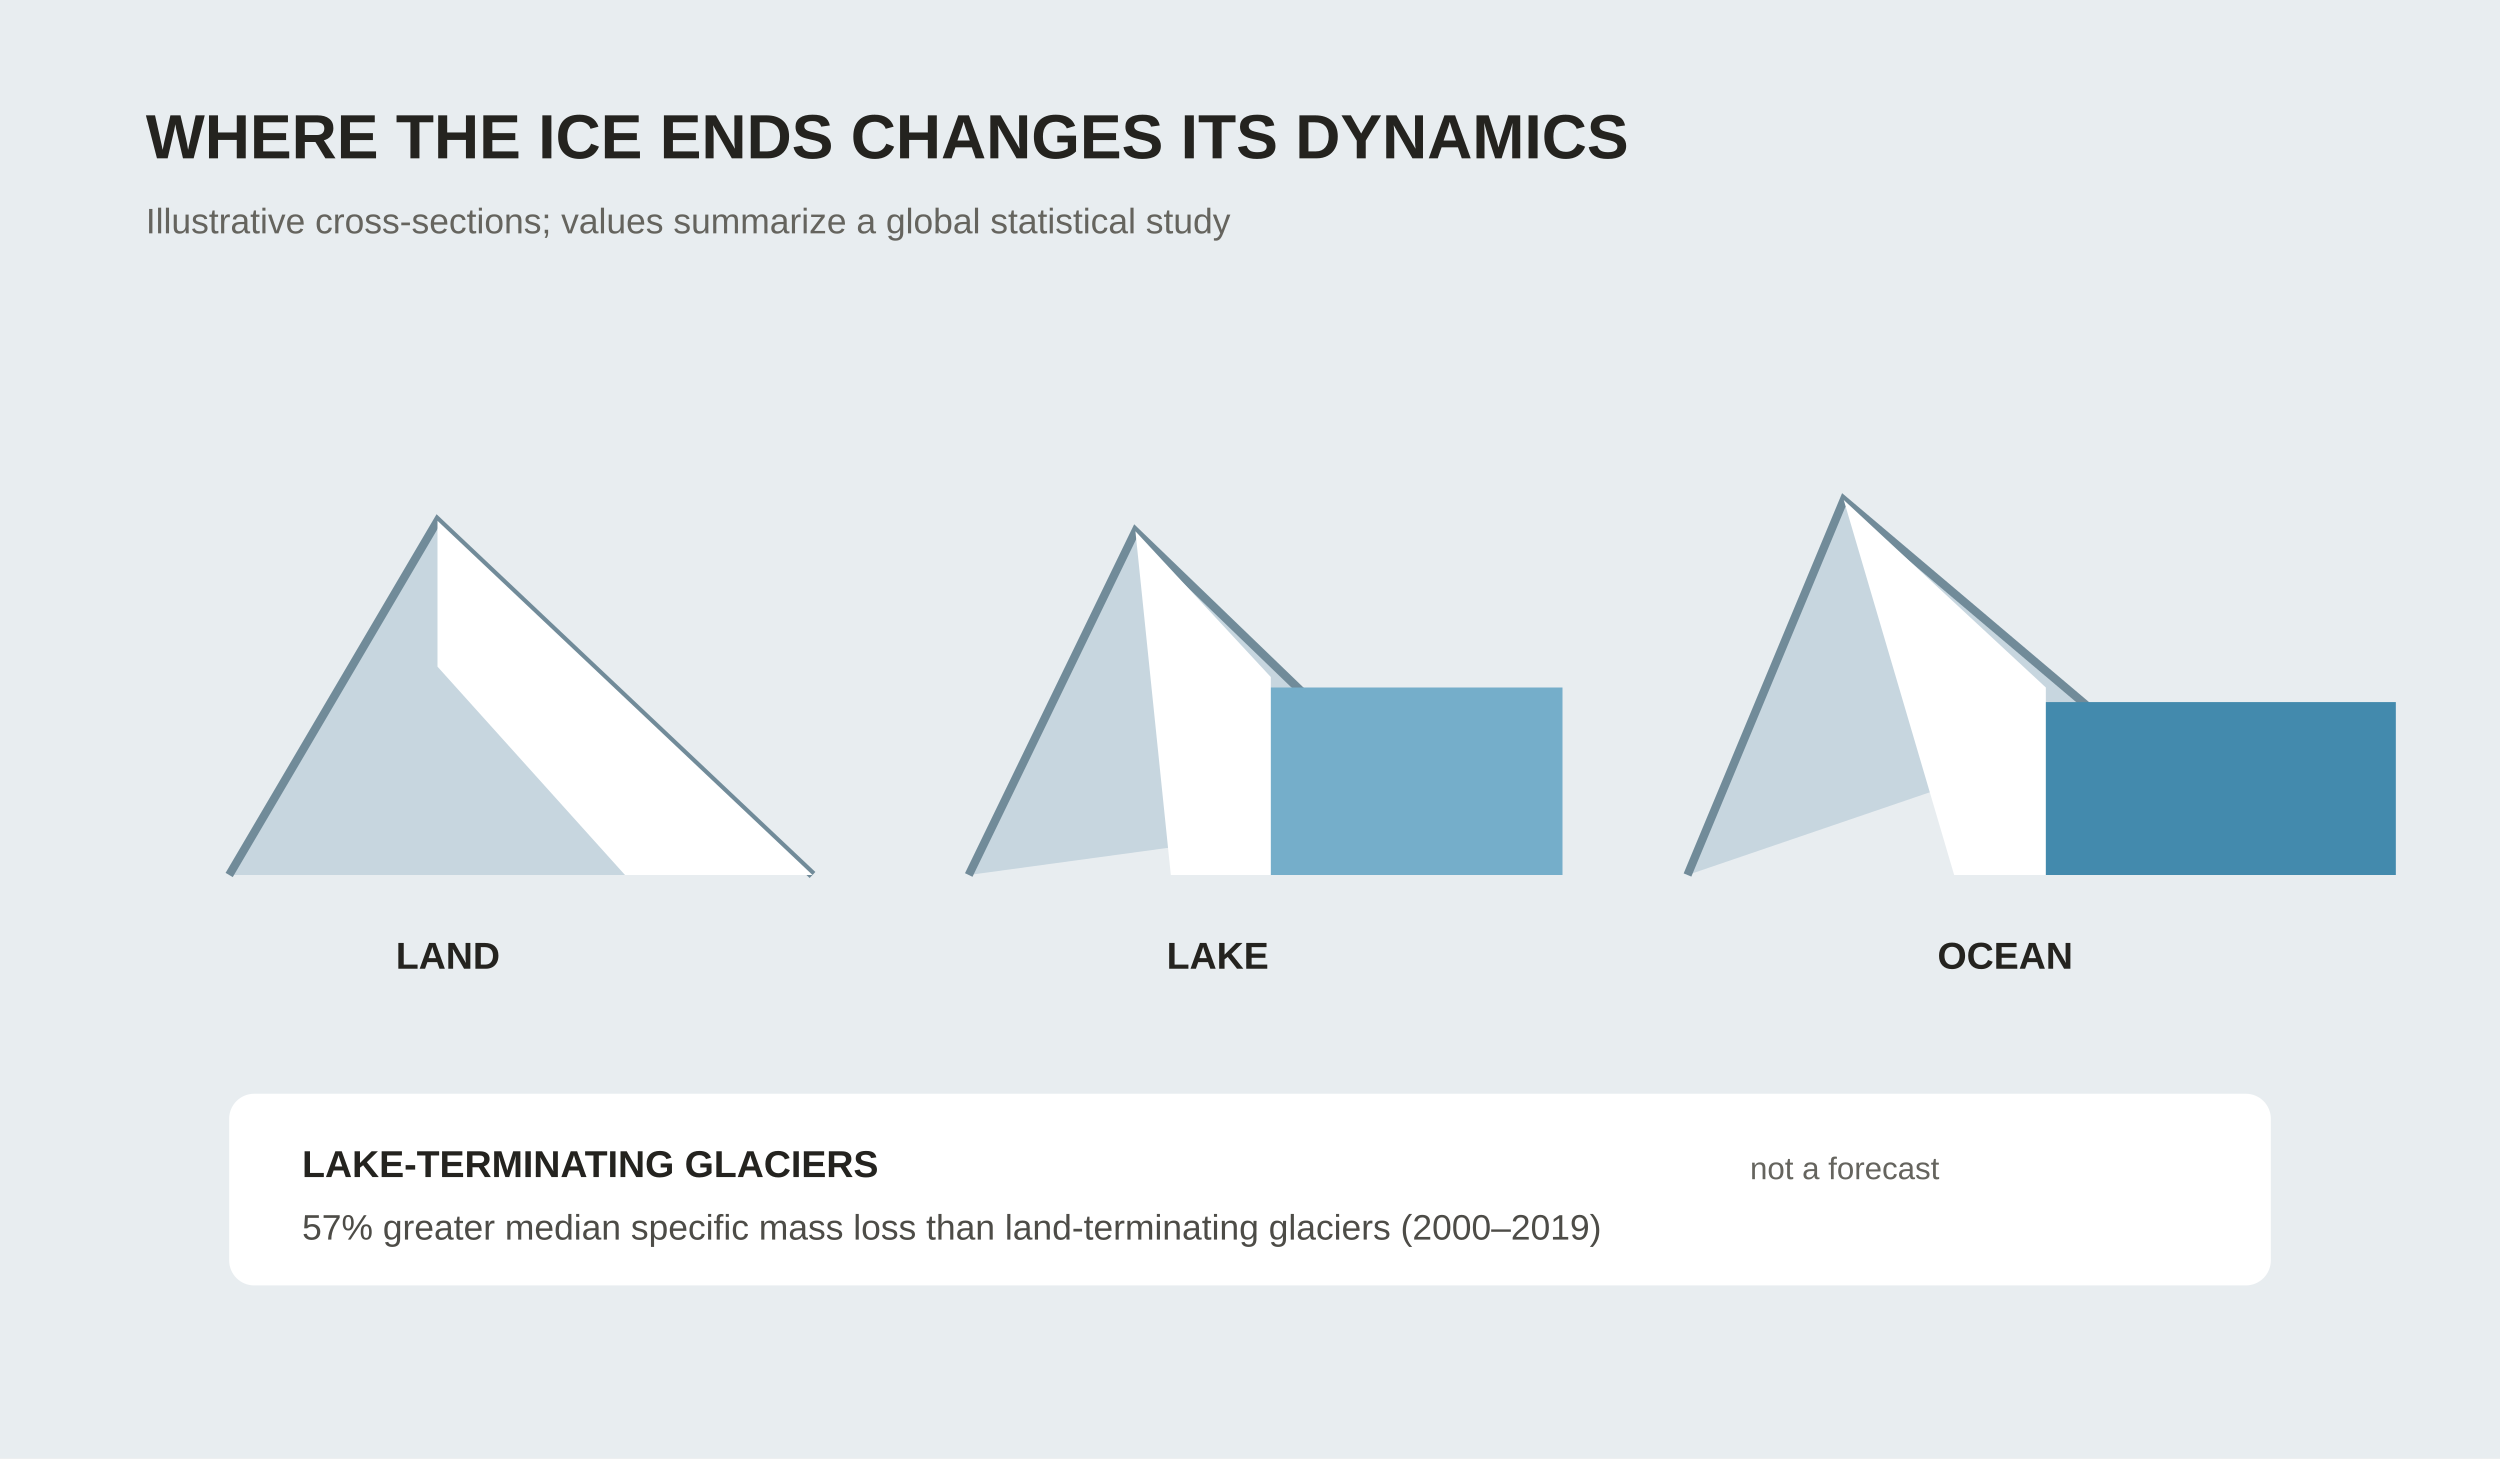
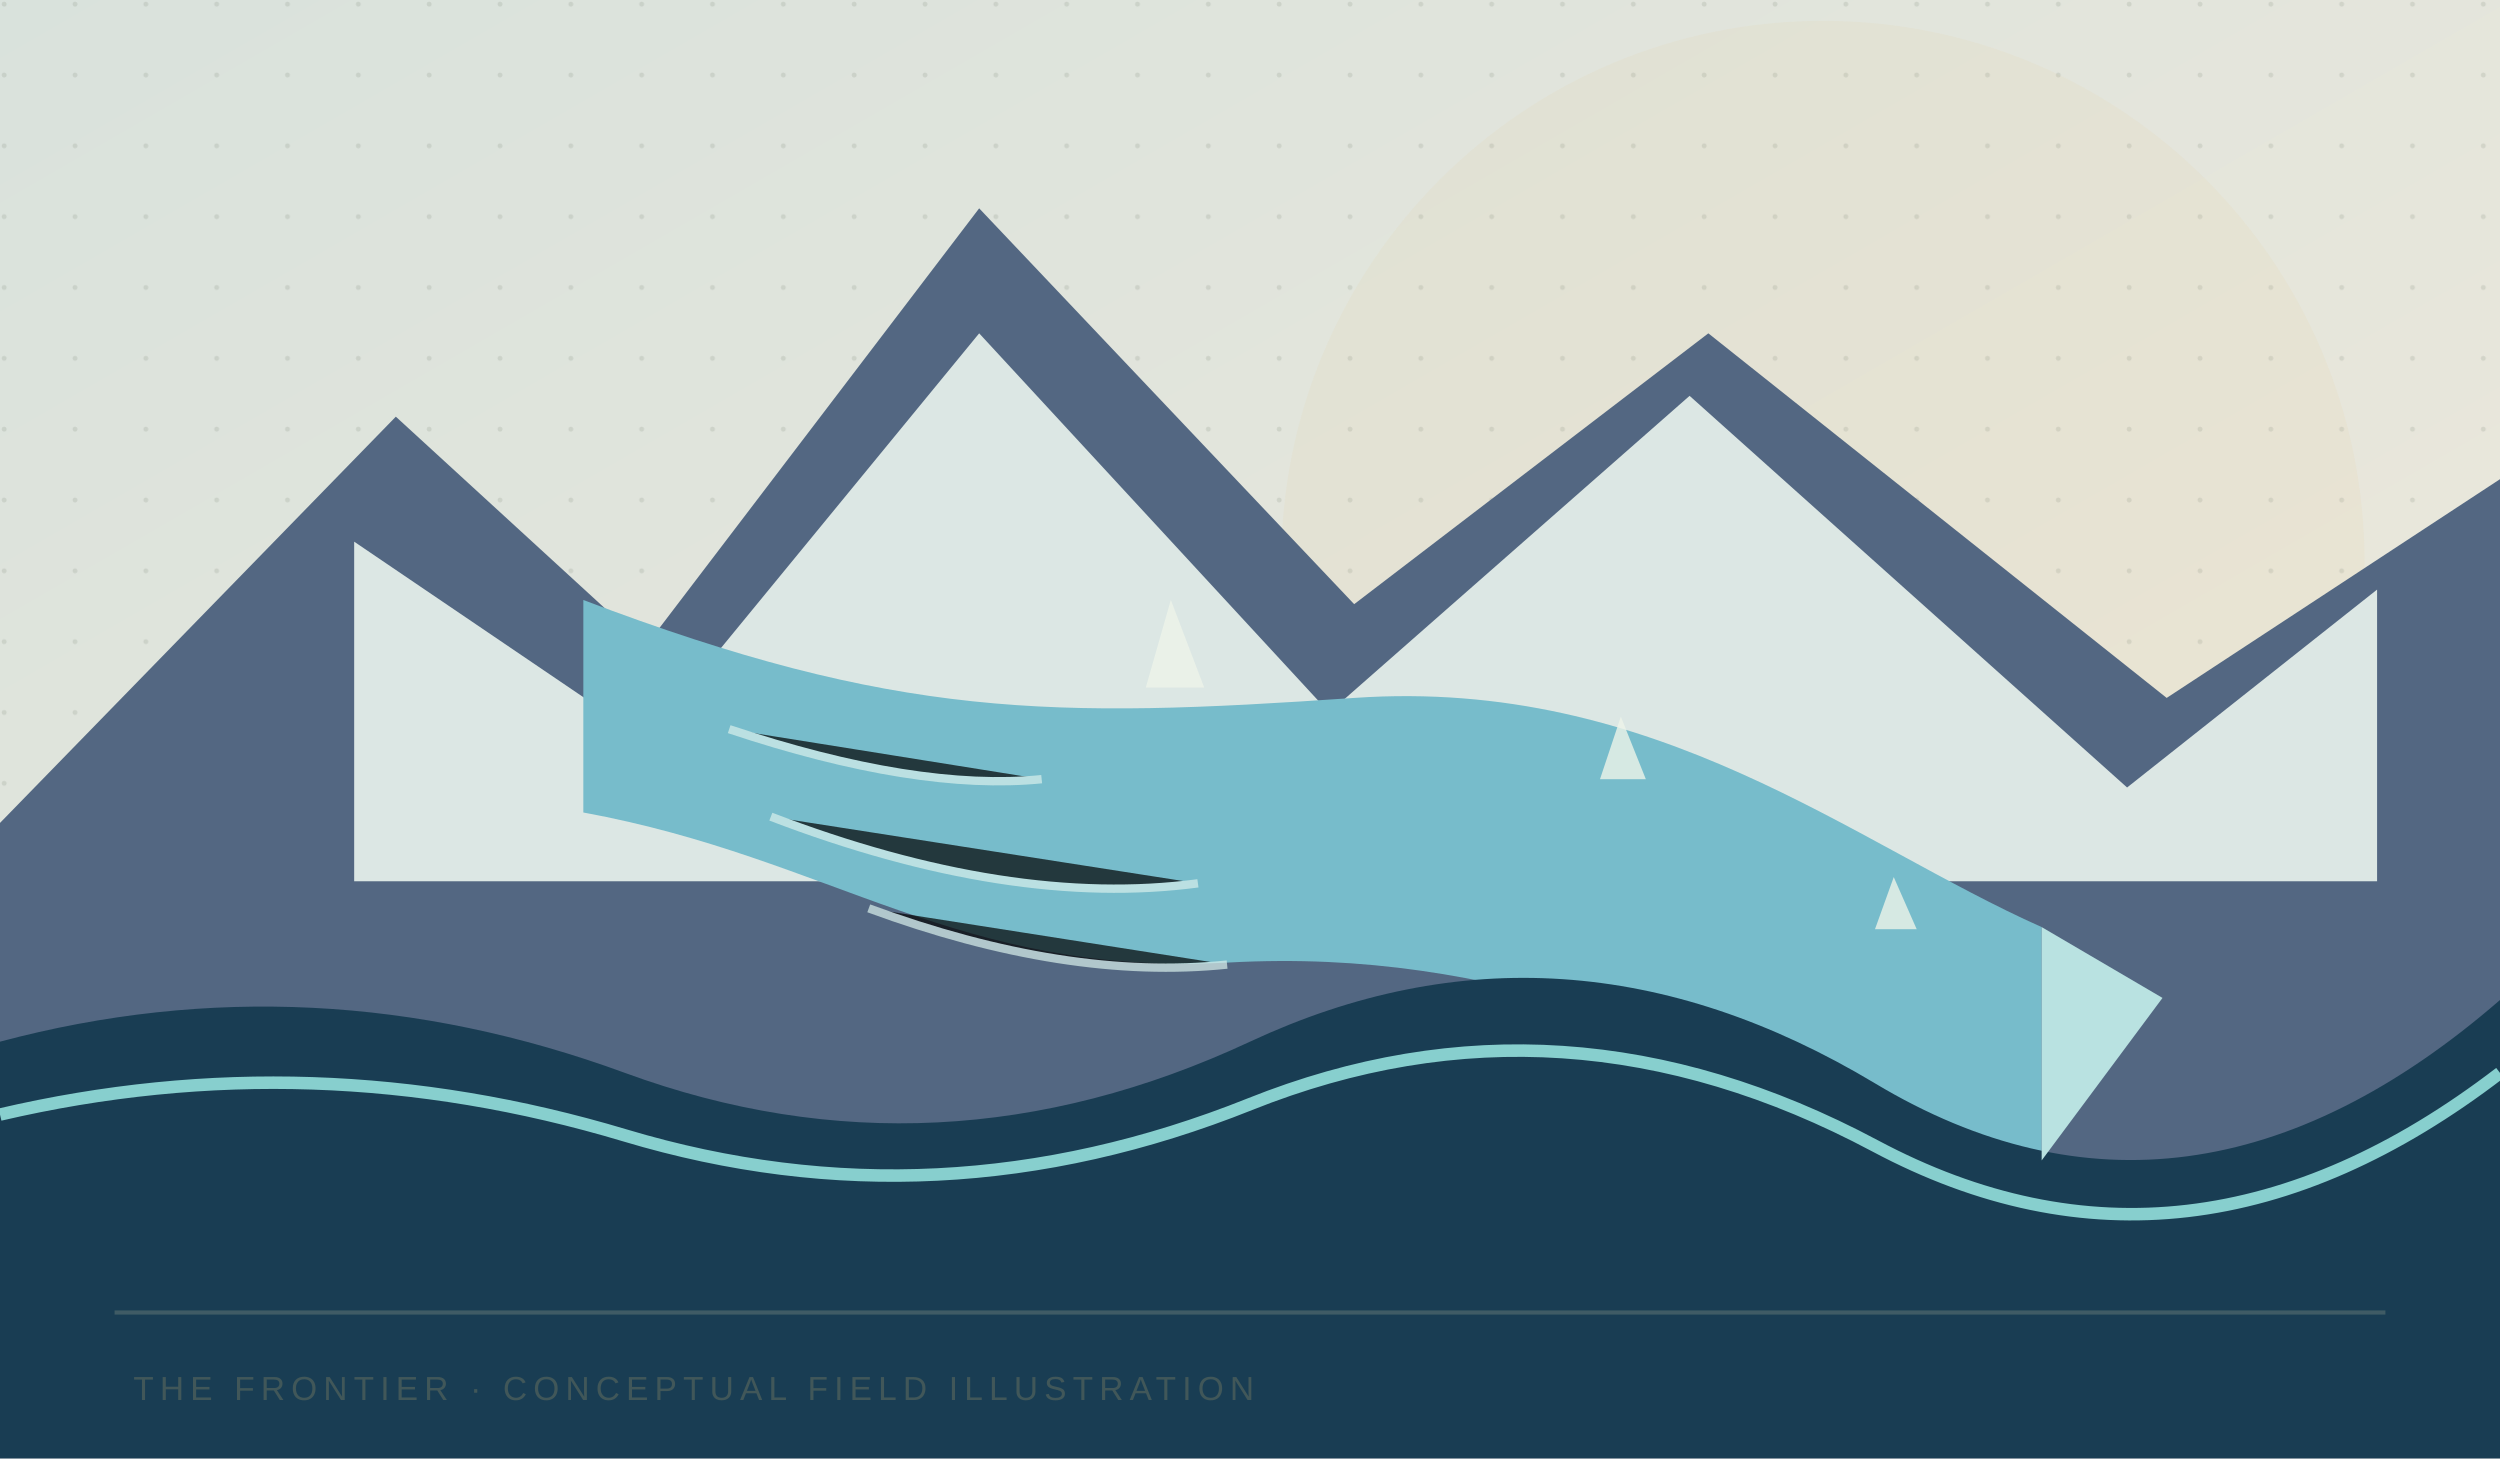
- <svg xmlns="http://www.w3.org/2000/svg" viewBox="0 0 1200 700" role="img" aria-labelledby="title desc">
-   <rect width="1200" height="700" fill="#e8edf0" />
-   <text x="70" y="76" font-family="Arial,sans-serif" font-size="30" font-weight="700" fill="#24231f">WHERE THE ICE ENDS CHANGES ITS DYNAMICS</text>
-   <text x="70" y="112" font-family="Arial,sans-serif" font-size="17" fill="#65645e">Illustrative cross-sections; values summarize a global statistical study</text>
-   <g font-family="Arial,sans-serif">
-     <path d="M110 420 210 250 390 420" fill="#c7d6df" stroke="#718b99" stroke-width="4" />
-     <path d="M210 250 390 420h-90l-90-100z" fill="#fff" />
-     <text x="190" y="465" font-size="18" font-weight="700" fill="#24231f">LAND</text>
-     <path d="M465 420 545 255 685 390" fill="#c7d6df" stroke="#718b99" stroke-width="4" />
-     <path d="M600 330h150v90H600z" fill="#75aeca" />
-     <path d="M545 255 610 325v95h-48z" fill="#fff" />
-     <text x="560" y="465" font-size="18" font-weight="700" fill="#24231f">LAKE</text>
-     <path d="M810 420 885 240 1015 350" fill="#c7d6df" stroke="#718b99" stroke-width="4" />
-     <path d="M960 337h190v83H960z" fill="#438aad" />
-     <path d="M885 240 982 330v90h-44z" fill="#fff" />
-     <text x="930" y="465" font-size="18" font-weight="700" fill="#24231f">OCEAN</text>
-     <rect x="110" y="525" width="980" height="92" rx="12" fill="#fff" />
-     <text x="145" y="565" font-size="18" font-weight="700" fill="#24231f">LAKE-TERMINATING GLACIERS</text>
-     <text x="145" y="595" font-size="17" fill="#4d4c47">57% greater median specific mass loss than land-terminating glaciers (2000–2019)</text>
-     <text x="840" y="566" font-size="15" fill="#65645e">not a forecast</text>
+ <svg xmlns="http://www.w3.org/2000/svg" width="1200" height="700" viewBox="0 0 1200 700" role="img" aria-labelledby="title desc">
+   <defs>
+     <linearGradient id="bg" x1="0" y1="0" x2="1" y2="1">
+       <stop stop-color="#d9e2dc" />
+       <stop offset="1" stop-color="#f0e9db" />
+     </linearGradient>
+     <pattern id="grain" width="34" height="34" patternUnits="userSpaceOnUse">
+       <circle cx="2" cy="2" r="1.2" fill="#7b8676" opacity=".18" />
+     </pattern>
+   </defs>
+   <rect width="1200" height="700" fill="url(#bg)" />
+   <rect width="1200" height="700" fill="url(#grain)" />
+   <circle cx="875" cy="270" r="260" fill="#e1b766" opacity=".07" />
+   <path d="M0 395 L190 200 310 310 470 100 650 290 820 160 1040 335 1200 230V700H0Z" fill="#536782" />
+   <path d="M170 260l140 95 160-195 168 182 173-152 210 188 120-95v140H170Z" fill="#dce7e4" />
+   <path d="M280 288 C430 345 505 345 650 335 S890 405 980 445 L980 560 C810 500 720 455 590 462 S400 412 280 390Z" fill="#77bccb" />
+   <path d="M0 500 Q150 460 300 515 T600 500 T900 520 T1200 480V700H0Z" fill="#193d53" />
+   <path d="M0 535Q150 500 300 545T600 530T900 550T1200 515" fill="none" stroke="#87cfce" stroke-width="6" />
+   <path d="M980 445l58 34-58 78" fill="#b9e2e1" />
+   <g fill="#eef4e9" opacity=".8">
+     <path d="M550 330l12-42 16 42m190 44 10-30 12 30m110 72 9-25 11 25" />
  </g>
+   <g stroke="#d9f0eb" stroke-width="4" opacity=".7">
+     <path d="M350 350q90 30 150 24m-130 18q115 44 205 32m-158 12q95 35 172 27" />
+   </g>
+   <path d="M55 630H1145" stroke="#6c817b" stroke-width="2" opacity=".45" />
+   <text x="64" y="672" fill="#495d5a" opacity=".82" font-family="Arial,sans-serif" font-size="16" letter-spacing="3">THE FRONTIER · CONCEPTUAL FIELD ILLUSTRATION</text>
</svg>
